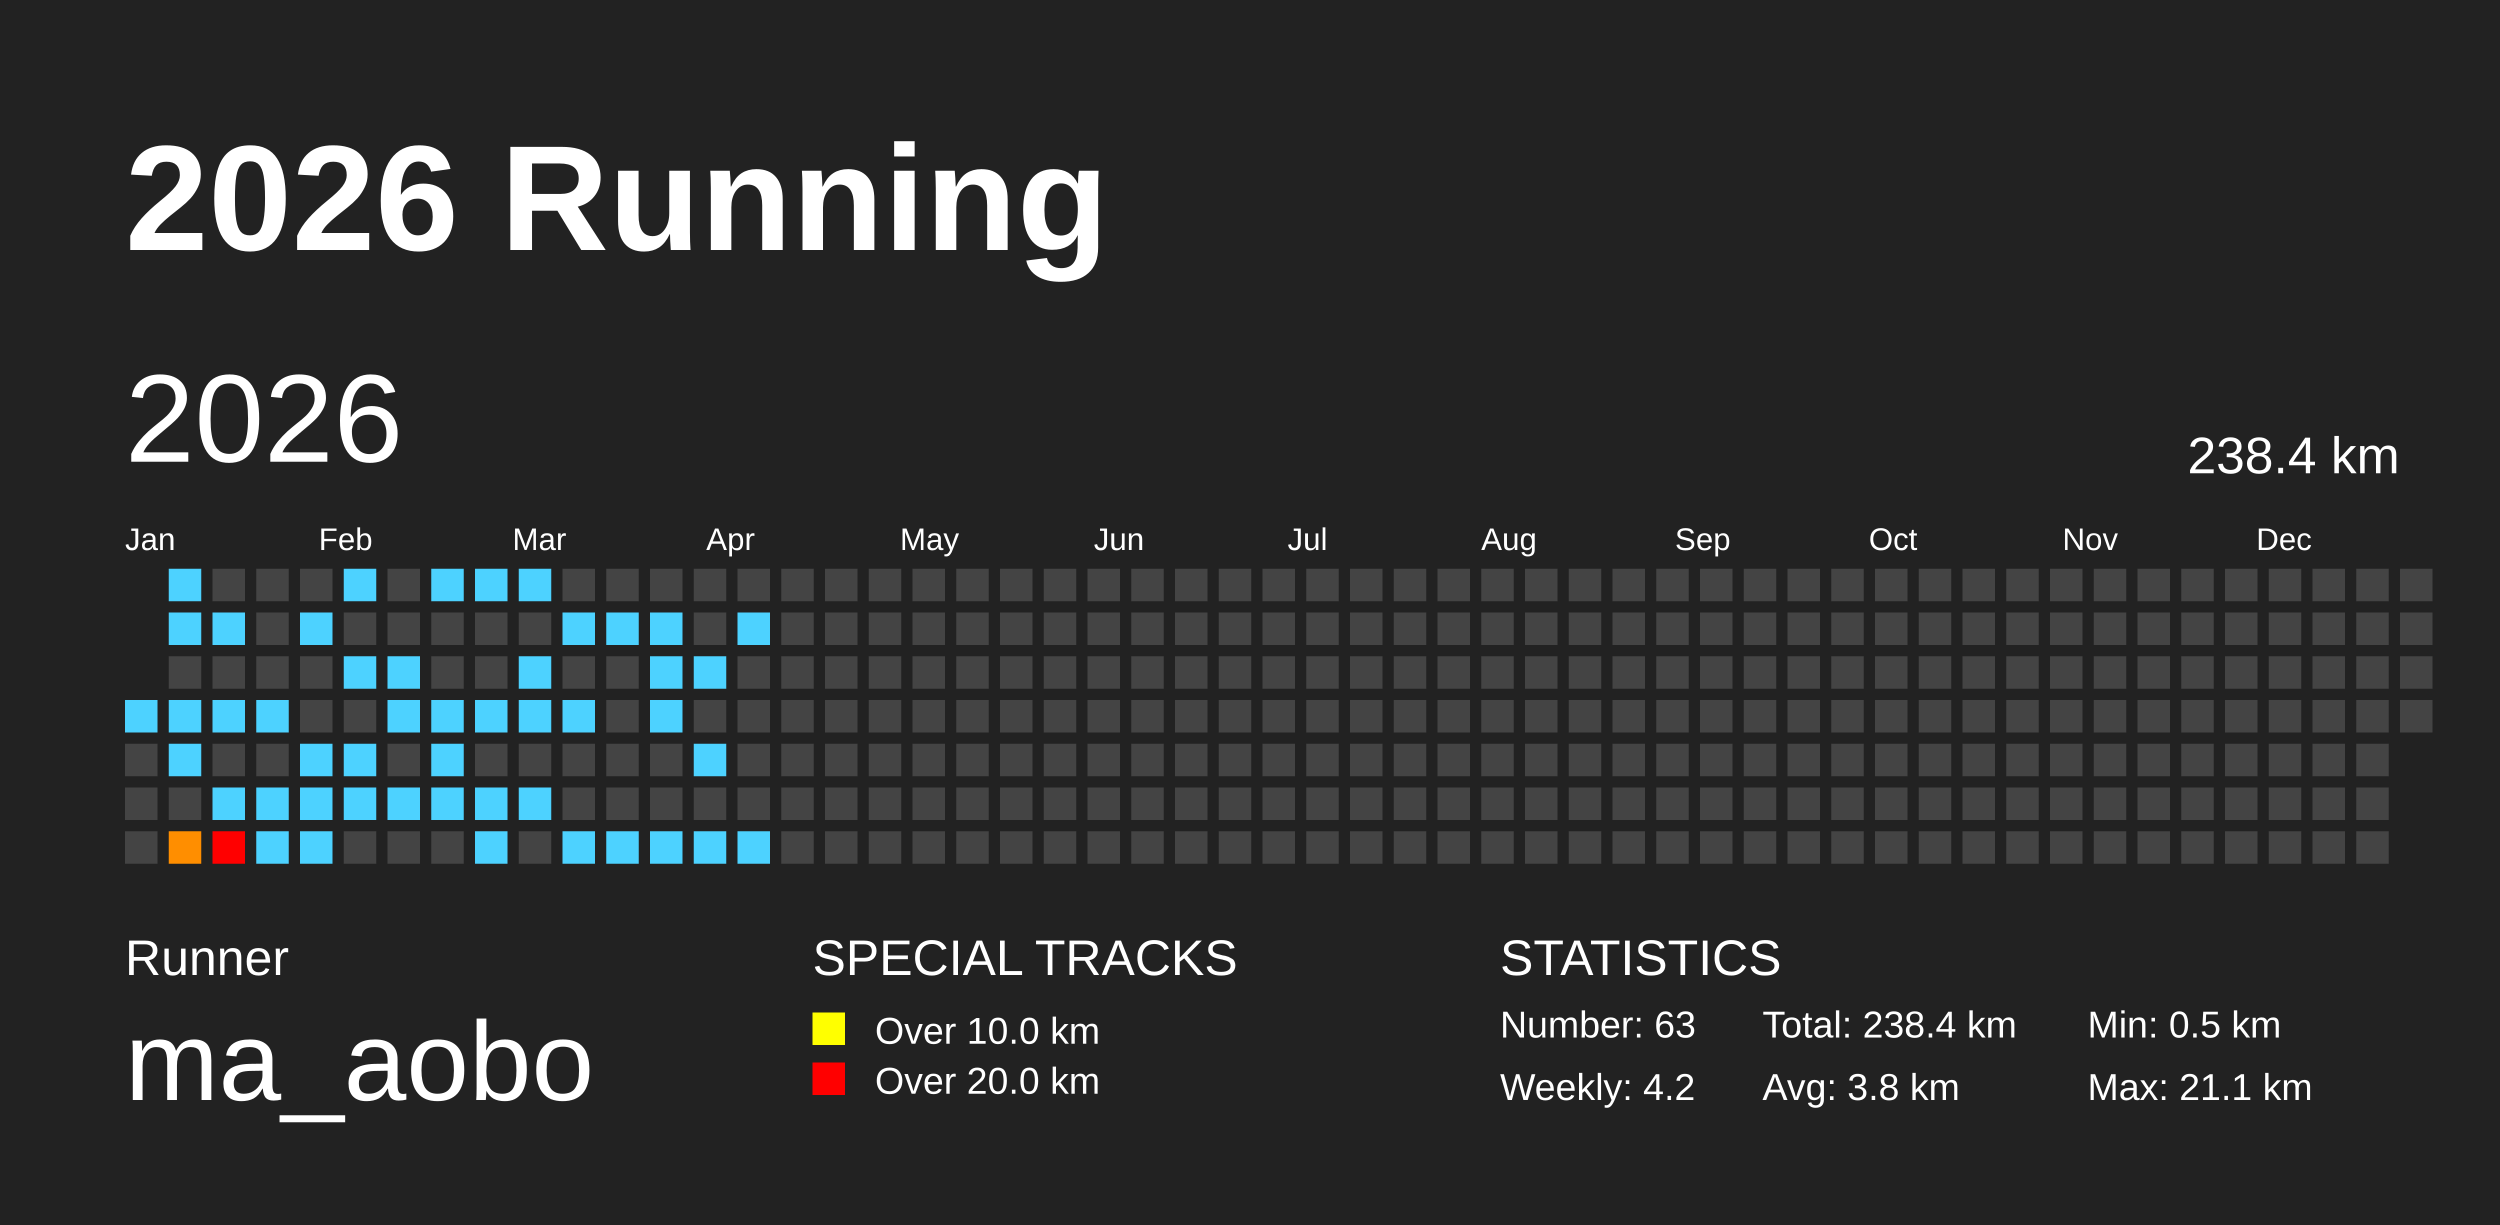
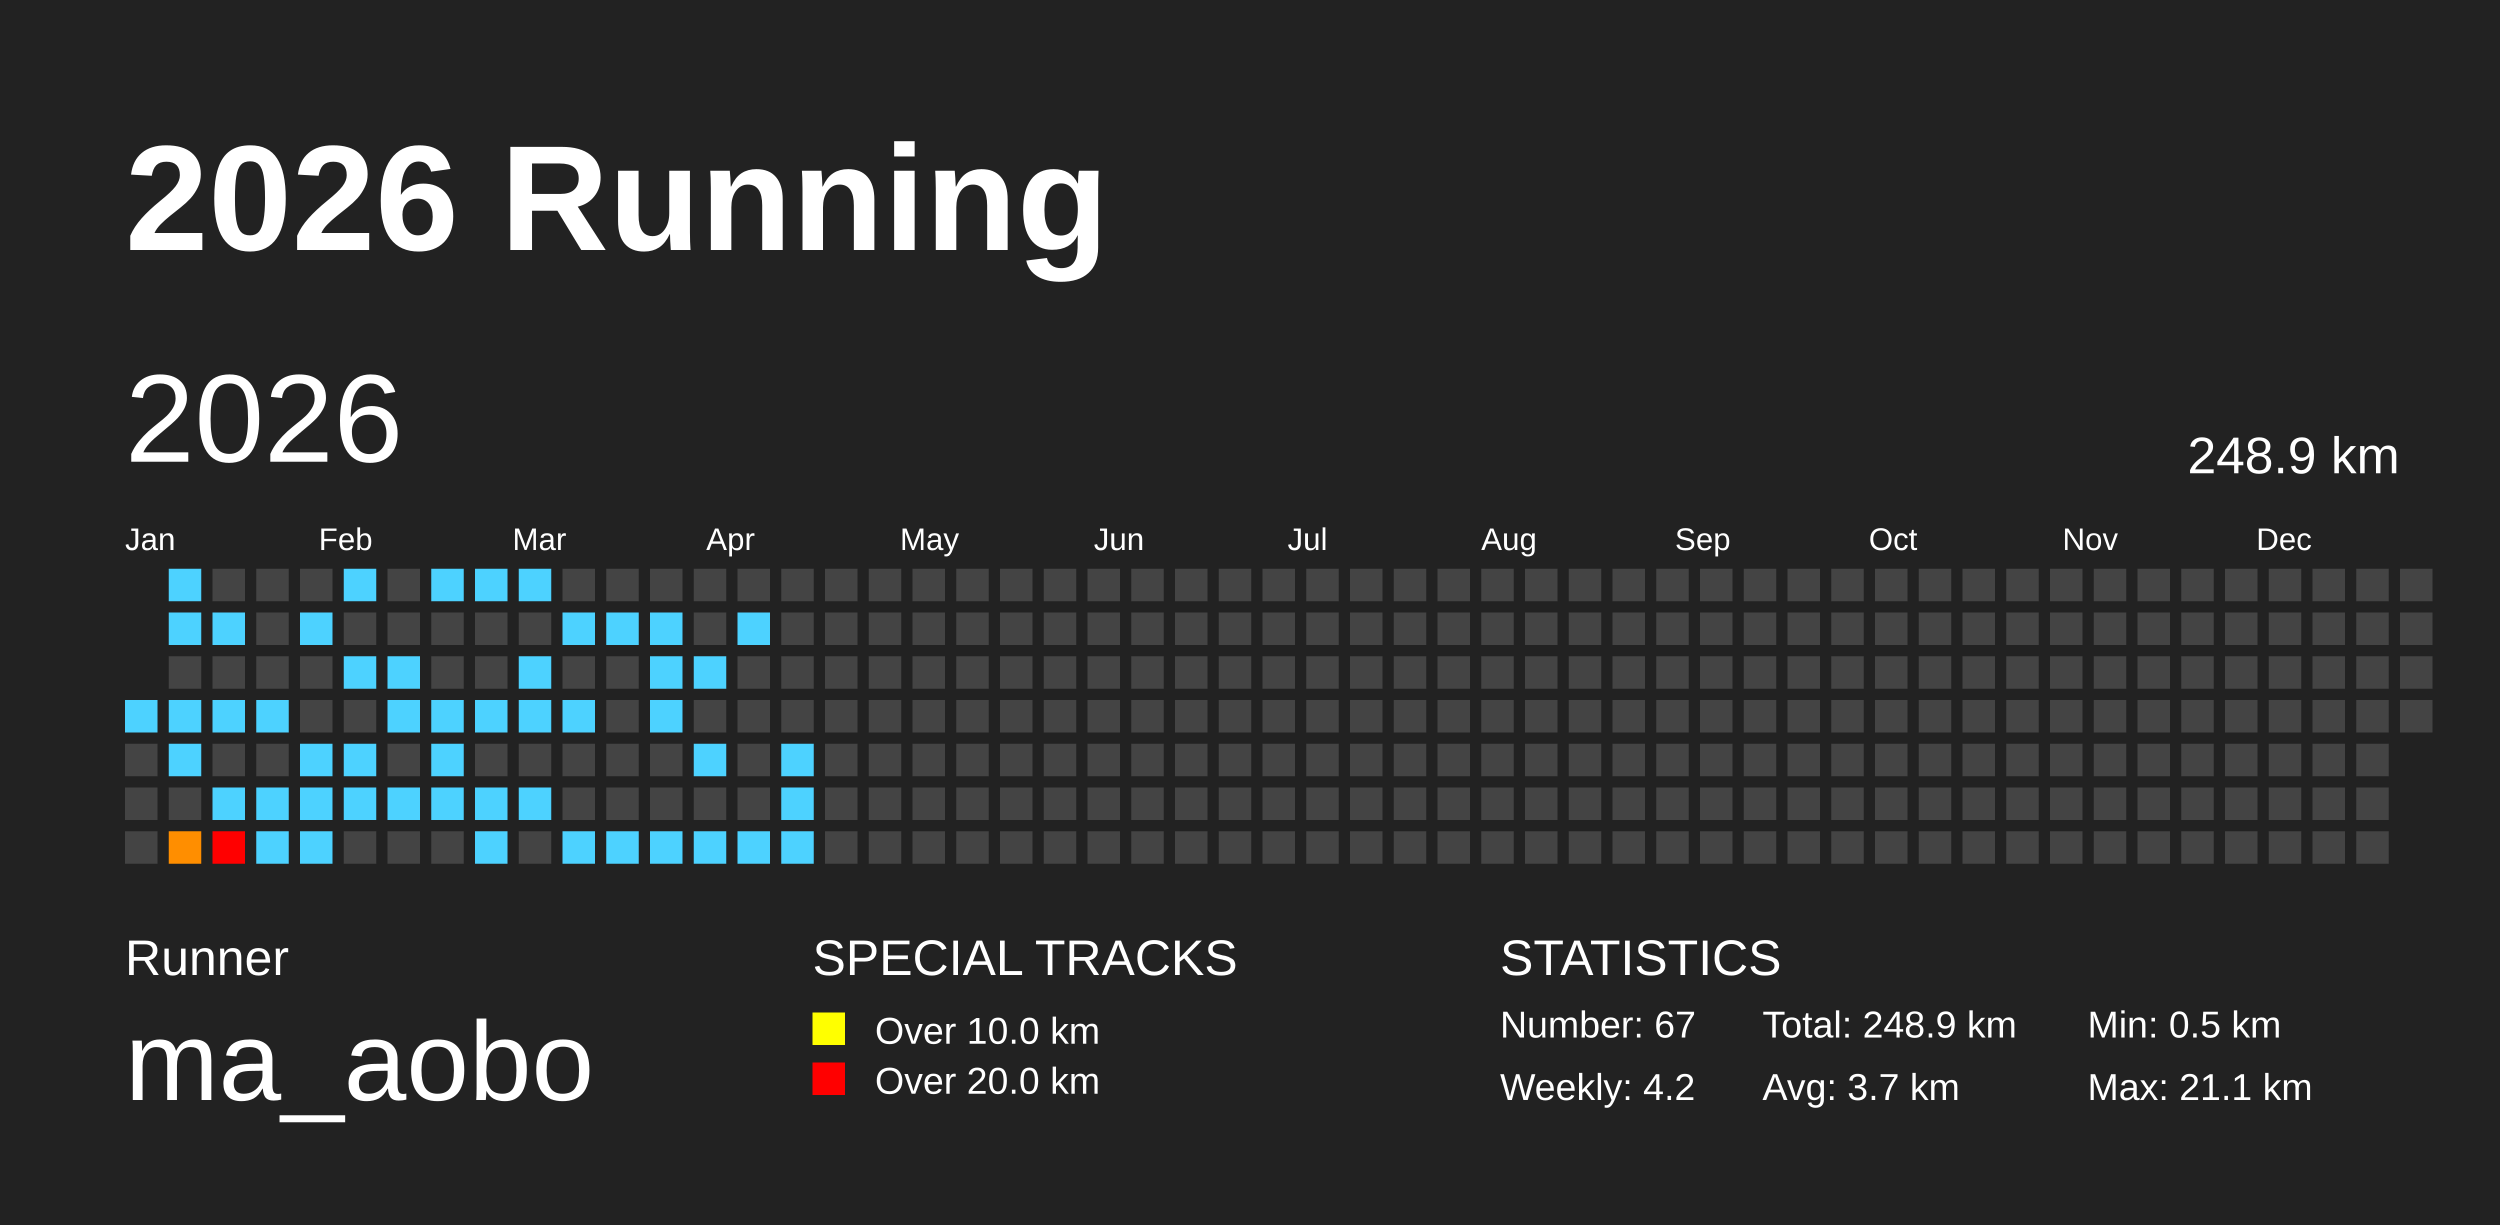
<svg xmlns="http://www.w3.org/2000/svg" baseProfile="full" height="98mm" version="1.1" viewBox="0,0,200,98" width="200mm">
  <defs />
  <rect fill="#222222" height="98" width="200" x="0" y="0" />
  <text fill="#FFFFFF" style="font-size:12px; font-family:Arial; font-weight:bold;" x="10" y="20">2026 Running</text>
  <text fill="#FFFFFF" style="font-size:4px; font-family:Arial" x="10" y="78">Runner</text>
  <text fill="#FFFFFF" style="font-size:9px; font-family:Arial" x="10" y="88">ma_aobo</text>
  <text fill="#FFFFFF" style="font-size:4px; font-family:Arial" x="65" y="78">SPECIAL TRACKS</text>
  <rect fill="yellow" height="2.6" width="2.6" x="65" y="81" />
  <text fill="#FFFFFF" style="font-size:3px; font-family:Arial" x="70" y="83.5">Over 10.0 km</text>
  <rect fill="red" height="2.6" width="2.6" x="65" y="85" />
  <text fill="#FFFFFF" style="font-size:3px; font-family:Arial" x="70" y="87.5">Over 20.0 km</text>
  <text fill="#FFFFFF" style="font-size:4px; font-family:Arial" x="120" y="78">STATISTICS</text>
-   <text fill="#FFFFFF" style="font-size:3px; font-family:Arial" x="120" y="83">Number: 63</text>
+   <text fill="#FFFFFF" style="font-size:3px; font-family:Arial" x="120" y="83">Number: 67</text>
  <text fill="#FFFFFF" style="font-size:3px; font-family:Arial" x="120" y="88">Weekly: 4.2</text>
-   <text fill="#FFFFFF" style="font-size:3px; font-family:Arial" x="141" y="83">Total: 238.4 km</text>
-   <text fill="#FFFFFF" style="font-size:3px; font-family:Arial" x="141" y="88">Avg: 3.8 km</text>
+   <text fill="#FFFFFF" style="font-size:3px; font-family:Arial" x="141" y="83">Total: 248.9 km</text>
+   <text fill="#FFFFFF" style="font-size:3px; font-family:Arial" x="141" y="88">Avg: 3.7 km</text>
  <text fill="#FFFFFF" style="font-size:3px; font-family:Arial" x="167" y="83">Min: 0.5 km</text>
  <text fill="#FFFFFF" style="font-size:3px; font-family:Arial" x="167" y="88">Max: 21.1 km</text>
  <text dominant-baseline="hanging" fill="#FFFFFF" style="font-size:10.0px; font-family:Arial;" x="10" y="30">2026</text>
-   <text dominant-baseline="hanging" fill="#FFFFFF" style="font-size:4.125px; font-family:Arial;" x="175" y="35">238.4 km</text>
+   <text dominant-baseline="hanging" fill="#FFFFFF" style="font-size:4.125px; font-family:Arial;" x="175" y="35">248.9 km</text>
  <text fill="#FFFFFF" style="font-size:2.5px; font-family:Arial" x="10.0" y="44">Jan</text>
  <text fill="#FFFFFF" style="font-size:2.5px; font-family:Arial" x="25.5" y="44">Feb</text>
  <text fill="#FFFFFF" style="font-size:2.5px; font-family:Arial" x="41.0" y="44">Mar</text>
  <text fill="#FFFFFF" style="font-size:2.5px; font-family:Arial" x="56.5" y="44">Apr</text>
  <text fill="#FFFFFF" style="font-size:2.5px; font-family:Arial" x="72.0" y="44">May</text>
  <text fill="#FFFFFF" style="font-size:2.5px; font-family:Arial" x="87.5" y="44">Jun</text>
  <text fill="#FFFFFF" style="font-size:2.5px; font-family:Arial" x="103.0" y="44">Jul</text>
  <text fill="#FFFFFF" style="font-size:2.5px; font-family:Arial" x="118.5" y="44">Aug</text>
  <text fill="#FFFFFF" style="font-size:2.5px; font-family:Arial" x="134.0" y="44">Sep</text>
  <text fill="#FFFFFF" style="font-size:2.5px; font-family:Arial" x="149.5" y="44">Oct</text>
  <text fill="#FFFFFF" style="font-size:2.5px; font-family:Arial" x="165.0" y="44">Nov</text>
  <text fill="#FFFFFF" style="font-size:2.5px; font-family:Arial" x="180.5" y="44">Dec</text>
  <rect fill="#4dd2ff" height="2.6" width="2.6" x="10.0" y="56.0" />
  <rect fill="#444444" height="2.6" width="2.6" x="10.0" y="59.5" />
  <rect fill="#444444" height="2.6" width="2.6" x="10.0" y="63.0" />
  <rect fill="#444444" height="2.6" width="2.6" x="10.0" y="66.5" />
  <rect fill="#4dd2ff" height="2.6" width="2.6" x="13.5" y="45.5" />
  <rect fill="#4dd2ff" height="2.6" width="2.6" x="13.5" y="49.0" />
  <rect fill="#444444" height="2.6" width="2.6" x="13.5" y="52.5" />
  <rect fill="#4dd2ff" height="2.6" width="2.6" x="13.5" y="56.0" />
  <rect fill="#4dd2ff" height="2.6" width="2.6" x="13.5" y="59.5" />
  <rect fill="#444444" height="2.6" width="2.6" x="13.5" y="63.0" />
  <rect fill="#ff8e00" height="2.6" width="2.6" x="13.5" y="66.5" />
  <rect fill="#444444" height="2.6" width="2.6" x="17.0" y="45.5" />
  <rect fill="#4dd2ff" height="2.6" width="2.6" x="17.0" y="49.0" />
  <rect fill="#444444" height="2.6" width="2.6" x="17.0" y="52.5" />
  <rect fill="#4dd2ff" height="2.6" width="2.6" x="17.0" y="56.0" />
  <rect fill="#444444" height="2.6" width="2.6" x="17.0" y="59.5" />
  <rect fill="#4dd2ff" height="2.6" width="2.6" x="17.0" y="63.0" />
  <rect fill="red" height="2.6" width="2.6" x="17.0" y="66.5" />
  <rect fill="#444444" height="2.6" width="2.6" x="20.5" y="45.5" />
  <rect fill="#444444" height="2.6" width="2.6" x="20.5" y="49.0" />
  <rect fill="#444444" height="2.6" width="2.6" x="20.5" y="52.5" />
  <rect fill="#4dd2ff" height="2.6" width="2.6" x="20.5" y="56.0" />
  <rect fill="#444444" height="2.6" width="2.6" x="20.5" y="59.5" />
  <rect fill="#4dd2ff" height="2.6" width="2.6" x="20.5" y="63.0" />
  <rect fill="#4dd2ff" height="2.6" width="2.6" x="20.5" y="66.5" />
  <rect fill="#444444" height="2.6" width="2.6" x="24.0" y="45.5" />
  <rect fill="#4dd2ff" height="2.6" width="2.6" x="24.0" y="49.0" />
  <rect fill="#444444" height="2.6" width="2.6" x="24.0" y="52.5" />
  <rect fill="#444444" height="2.6" width="2.6" x="24.0" y="56.0" />
  <rect fill="#4dd2ff" height="2.6" width="2.6" x="24.0" y="59.5" />
  <rect fill="#4dd2ff" height="2.6" width="2.6" x="24.0" y="63.0" />
  <rect fill="#4dd2ff" height="2.6" width="2.6" x="24.0" y="66.5" />
  <rect fill="#4dd2ff" height="2.6" width="2.6" x="27.5" y="45.5" />
  <rect fill="#444444" height="2.6" width="2.6" x="27.5" y="49.0" />
  <rect fill="#4dd2ff" height="2.6" width="2.6" x="27.5" y="52.5" />
  <rect fill="#444444" height="2.6" width="2.6" x="27.5" y="56.0" />
  <rect fill="#4dd2ff" height="2.6" width="2.6" x="27.5" y="59.5" />
  <rect fill="#4dd2ff" height="2.6" width="2.6" x="27.5" y="63.0" />
  <rect fill="#444444" height="2.6" width="2.6" x="27.5" y="66.5" />
  <rect fill="#444444" height="2.6" width="2.6" x="31.0" y="45.5" />
  <rect fill="#444444" height="2.6" width="2.6" x="31.0" y="49.0" />
  <rect fill="#4dd2ff" height="2.6" width="2.6" x="31.0" y="52.5" />
  <rect fill="#4dd2ff" height="2.6" width="2.6" x="31.0" y="56.0" />
  <rect fill="#444444" height="2.6" width="2.6" x="31.0" y="59.5" />
  <rect fill="#4dd2ff" height="2.6" width="2.6" x="31.0" y="63.0" />
  <rect fill="#444444" height="2.6" width="2.6" x="31.0" y="66.5" />
  <rect fill="#4dd2ff" height="2.6" width="2.6" x="34.5" y="45.5" />
  <rect fill="#444444" height="2.6" width="2.6" x="34.5" y="49.0" />
  <rect fill="#444444" height="2.6" width="2.6" x="34.5" y="52.5" />
  <rect fill="#4dd2ff" height="2.6" width="2.6" x="34.5" y="56.0" />
  <rect fill="#4dd2ff" height="2.6" width="2.6" x="34.5" y="59.5" />
  <rect fill="#4dd2ff" height="2.6" width="2.6" x="34.5" y="63.0" />
  <rect fill="#444444" height="2.6" width="2.6" x="34.5" y="66.5" />
  <rect fill="#4dd2ff" height="2.6" width="2.6" x="38.0" y="45.5" />
  <rect fill="#444444" height="2.6" width="2.6" x="38.0" y="49.0" />
  <rect fill="#444444" height="2.6" width="2.6" x="38.0" y="52.5" />
  <rect fill="#4dd2ff" height="2.6" width="2.6" x="38.0" y="56.0" />
  <rect fill="#444444" height="2.6" width="2.6" x="38.0" y="59.5" />
  <rect fill="#4dd2ff" height="2.6" width="2.6" x="38.0" y="63.0" />
  <rect fill="#4dd2ff" height="2.6" width="2.6" x="38.0" y="66.5" />
  <rect fill="#4dd2ff" height="2.6" width="2.6" x="41.5" y="45.5" />
  <rect fill="#444444" height="2.6" width="2.6" x="41.5" y="49.0" />
  <rect fill="#4dd2ff" height="2.6" width="2.6" x="41.5" y="52.5" />
  <rect fill="#4dd2ff" height="2.6" width="2.6" x="41.5" y="56.0" />
  <rect fill="#444444" height="2.6" width="2.6" x="41.5" y="59.5" />
  <rect fill="#4dd2ff" height="2.6" width="2.6" x="41.5" y="63.0" />
  <rect fill="#444444" height="2.6" width="2.6" x="41.5" y="66.5" />
  <rect fill="#444444" height="2.6" width="2.6" x="45.0" y="45.5" />
  <rect fill="#4dd2ff" height="2.6" width="2.6" x="45.0" y="49.0" />
  <rect fill="#444444" height="2.6" width="2.6" x="45.0" y="52.5" />
  <rect fill="#4dd2ff" height="2.6" width="2.6" x="45.0" y="56.0" />
  <rect fill="#444444" height="2.6" width="2.6" x="45.0" y="59.5" />
  <rect fill="#444444" height="2.6" width="2.6" x="45.0" y="63.0" />
  <rect fill="#4dd2ff" height="2.6" width="2.6" x="45.0" y="66.5" />
  <rect fill="#444444" height="2.6" width="2.6" x="48.5" y="45.5" />
  <rect fill="#4dd2ff" height="2.6" width="2.6" x="48.5" y="49.0" />
  <rect fill="#444444" height="2.6" width="2.6" x="48.5" y="52.5" />
  <rect fill="#444444" height="2.6" width="2.6" x="48.5" y="56.0" />
  <rect fill="#444444" height="2.6" width="2.6" x="48.5" y="59.5" />
  <rect fill="#444444" height="2.6" width="2.6" x="48.5" y="63.0" />
  <rect fill="#4dd2ff" height="2.6" width="2.6" x="48.5" y="66.5" />
  <rect fill="#444444" height="2.6" width="2.6" x="52.0" y="45.5" />
  <rect fill="#4dd2ff" height="2.6" width="2.6" x="52.0" y="49.0" />
  <rect fill="#4dd2ff" height="2.6" width="2.6" x="52.0" y="52.5" />
  <rect fill="#4dd2ff" height="2.6" width="2.6" x="52.0" y="56.0" />
  <rect fill="#444444" height="2.6" width="2.6" x="52.0" y="59.5" />
  <rect fill="#444444" height="2.6" width="2.6" x="52.0" y="63.0" />
  <rect fill="#4dd2ff" height="2.6" width="2.6" x="52.0" y="66.5" />
  <rect fill="#444444" height="2.6" width="2.6" x="55.5" y="45.5" />
  <rect fill="#444444" height="2.6" width="2.6" x="55.5" y="49.0" />
  <rect fill="#4dd2ff" height="2.6" width="2.6" x="55.5" y="52.5" />
  <rect fill="#444444" height="2.6" width="2.6" x="55.5" y="56.0" />
  <rect fill="#4dd2ff" height="2.6" width="2.6" x="55.5" y="59.5" />
  <rect fill="#444444" height="2.6" width="2.6" x="55.5" y="63.0" />
  <rect fill="#4dd2ff" height="2.6" width="2.6" x="55.5" y="66.5" />
  <rect fill="#444444" height="2.6" width="2.6" x="59.0" y="45.5" />
  <rect fill="#4dd2ff" height="2.6" width="2.6" x="59.0" y="49.0" />
  <rect fill="#444444" height="2.6" width="2.6" x="59.0" y="52.5" />
  <rect fill="#444444" height="2.6" width="2.6" x="59.0" y="56.0" />
  <rect fill="#444444" height="2.6" width="2.6" x="59.0" y="59.5" />
  <rect fill="#444444" height="2.6" width="2.6" x="59.0" y="63.0" />
  <rect fill="#4dd2ff" height="2.6" width="2.6" x="59.0" y="66.5" />
  <rect fill="#444444" height="2.6" width="2.6" x="62.5" y="45.5" />
  <rect fill="#444444" height="2.6" width="2.6" x="62.5" y="49.0" />
  <rect fill="#444444" height="2.6" width="2.6" x="62.5" y="52.5" />
  <rect fill="#444444" height="2.6" width="2.6" x="62.5" y="56.0" />
-   <rect fill="#444444" height="2.6" width="2.6" x="62.5" y="59.5" />
-   <rect fill="#444444" height="2.6" width="2.6" x="62.5" y="63.0" />
-   <rect fill="#444444" height="2.6" width="2.6" x="62.5" y="66.5" />
+   <rect fill="#4dd2ff" height="2.6" width="2.6" x="62.5" y="59.5" />
+   <rect fill="#4dd2ff" height="2.6" width="2.6" x="62.5" y="63.0" />
+   <rect fill="#4dd2ff" height="2.6" width="2.6" x="62.5" y="66.5" />
  <rect fill="#444444" height="2.6" width="2.6" x="66.0" y="45.5" />
  <rect fill="#444444" height="2.6" width="2.6" x="66.0" y="49.0" />
  <rect fill="#444444" height="2.6" width="2.6" x="66.0" y="52.5" />
  <rect fill="#444444" height="2.6" width="2.6" x="66.0" y="56.0" />
  <rect fill="#444444" height="2.6" width="2.6" x="66.0" y="59.5" />
  <rect fill="#444444" height="2.6" width="2.6" x="66.0" y="63.0" />
  <rect fill="#444444" height="2.6" width="2.6" x="66.0" y="66.5" />
  <rect fill="#444444" height="2.6" width="2.6" x="69.5" y="45.5" />
  <rect fill="#444444" height="2.6" width="2.6" x="69.5" y="49.0" />
  <rect fill="#444444" height="2.6" width="2.6" x="69.5" y="52.5" />
  <rect fill="#444444" height="2.6" width="2.6" x="69.5" y="56.0" />
  <rect fill="#444444" height="2.6" width="2.6" x="69.5" y="59.5" />
  <rect fill="#444444" height="2.6" width="2.6" x="69.5" y="63.0" />
  <rect fill="#444444" height="2.6" width="2.6" x="69.5" y="66.5" />
  <rect fill="#444444" height="2.6" width="2.6" x="73.0" y="45.5" />
  <rect fill="#444444" height="2.6" width="2.6" x="73.0" y="49.0" />
  <rect fill="#444444" height="2.6" width="2.6" x="73.0" y="52.5" />
  <rect fill="#444444" height="2.6" width="2.6" x="73.0" y="56.0" />
  <rect fill="#444444" height="2.6" width="2.6" x="73.0" y="59.5" />
  <rect fill="#444444" height="2.6" width="2.6" x="73.0" y="63.0" />
  <rect fill="#444444" height="2.6" width="2.6" x="73.0" y="66.5" />
  <rect fill="#444444" height="2.6" width="2.6" x="76.5" y="45.5" />
  <rect fill="#444444" height="2.6" width="2.6" x="76.5" y="49.0" />
  <rect fill="#444444" height="2.6" width="2.6" x="76.5" y="52.5" />
  <rect fill="#444444" height="2.6" width="2.6" x="76.5" y="56.0" />
  <rect fill="#444444" height="2.6" width="2.6" x="76.5" y="59.5" />
  <rect fill="#444444" height="2.6" width="2.6" x="76.5" y="63.0" />
  <rect fill="#444444" height="2.6" width="2.6" x="76.5" y="66.5" />
  <rect fill="#444444" height="2.6" width="2.6" x="80.0" y="45.5" />
  <rect fill="#444444" height="2.6" width="2.6" x="80.0" y="49.0" />
  <rect fill="#444444" height="2.6" width="2.6" x="80.0" y="52.5" />
  <rect fill="#444444" height="2.6" width="2.6" x="80.0" y="56.0" />
  <rect fill="#444444" height="2.6" width="2.6" x="80.0" y="59.5" />
  <rect fill="#444444" height="2.6" width="2.6" x="80.0" y="63.0" />
  <rect fill="#444444" height="2.6" width="2.6" x="80.0" y="66.5" />
  <rect fill="#444444" height="2.6" width="2.6" x="83.5" y="45.5" />
  <rect fill="#444444" height="2.6" width="2.6" x="83.5" y="49.0" />
  <rect fill="#444444" height="2.6" width="2.6" x="83.5" y="52.5" />
  <rect fill="#444444" height="2.6" width="2.6" x="83.5" y="56.0" />
  <rect fill="#444444" height="2.6" width="2.6" x="83.5" y="59.5" />
  <rect fill="#444444" height="2.6" width="2.6" x="83.5" y="63.0" />
  <rect fill="#444444" height="2.6" width="2.6" x="83.5" y="66.5" />
  <rect fill="#444444" height="2.6" width="2.6" x="87.0" y="45.5" />
  <rect fill="#444444" height="2.6" width="2.6" x="87.0" y="49.0" />
  <rect fill="#444444" height="2.6" width="2.6" x="87.0" y="52.5" />
  <rect fill="#444444" height="2.6" width="2.6" x="87.0" y="56.0" />
  <rect fill="#444444" height="2.6" width="2.6" x="87.0" y="59.5" />
  <rect fill="#444444" height="2.6" width="2.6" x="87.0" y="63.0" />
  <rect fill="#444444" height="2.6" width="2.6" x="87.0" y="66.5" />
  <rect fill="#444444" height="2.6" width="2.6" x="90.5" y="45.5" />
  <rect fill="#444444" height="2.6" width="2.6" x="90.5" y="49.0" />
  <rect fill="#444444" height="2.6" width="2.6" x="90.5" y="52.5" />
  <rect fill="#444444" height="2.6" width="2.6" x="90.5" y="56.0" />
  <rect fill="#444444" height="2.6" width="2.6" x="90.5" y="59.5" />
  <rect fill="#444444" height="2.6" width="2.6" x="90.5" y="63.0" />
  <rect fill="#444444" height="2.6" width="2.6" x="90.5" y="66.5" />
  <rect fill="#444444" height="2.6" width="2.6" x="94.0" y="45.5" />
  <rect fill="#444444" height="2.6" width="2.6" x="94.0" y="49.0" />
  <rect fill="#444444" height="2.6" width="2.6" x="94.0" y="52.5" />
  <rect fill="#444444" height="2.6" width="2.6" x="94.0" y="56.0" />
  <rect fill="#444444" height="2.6" width="2.6" x="94.0" y="59.5" />
  <rect fill="#444444" height="2.6" width="2.6" x="94.0" y="63.0" />
  <rect fill="#444444" height="2.6" width="2.6" x="94.0" y="66.5" />
  <rect fill="#444444" height="2.6" width="2.6" x="97.5" y="45.5" />
  <rect fill="#444444" height="2.6" width="2.6" x="97.5" y="49.0" />
  <rect fill="#444444" height="2.6" width="2.6" x="97.5" y="52.5" />
  <rect fill="#444444" height="2.6" width="2.6" x="97.5" y="56.0" />
  <rect fill="#444444" height="2.6" width="2.6" x="97.5" y="59.5" />
  <rect fill="#444444" height="2.6" width="2.6" x="97.5" y="63.0" />
  <rect fill="#444444" height="2.6" width="2.6" x="97.5" y="66.5" />
  <rect fill="#444444" height="2.6" width="2.6" x="101.0" y="45.5" />
  <rect fill="#444444" height="2.6" width="2.6" x="101.0" y="49.0" />
  <rect fill="#444444" height="2.6" width="2.6" x="101.0" y="52.5" />
  <rect fill="#444444" height="2.6" width="2.6" x="101.0" y="56.0" />
  <rect fill="#444444" height="2.6" width="2.6" x="101.0" y="59.5" />
  <rect fill="#444444" height="2.6" width="2.6" x="101.0" y="63.0" />
  <rect fill="#444444" height="2.6" width="2.6" x="101.0" y="66.5" />
  <rect fill="#444444" height="2.6" width="2.6" x="104.5" y="45.5" />
  <rect fill="#444444" height="2.6" width="2.6" x="104.5" y="49.0" />
  <rect fill="#444444" height="2.6" width="2.6" x="104.5" y="52.5" />
  <rect fill="#444444" height="2.6" width="2.6" x="104.5" y="56.0" />
  <rect fill="#444444" height="2.6" width="2.6" x="104.5" y="59.5" />
  <rect fill="#444444" height="2.6" width="2.6" x="104.5" y="63.0" />
  <rect fill="#444444" height="2.6" width="2.6" x="104.5" y="66.5" />
  <rect fill="#444444" height="2.6" width="2.6" x="108.0" y="45.5" />
  <rect fill="#444444" height="2.6" width="2.6" x="108.0" y="49.0" />
  <rect fill="#444444" height="2.6" width="2.6" x="108.0" y="52.5" />
  <rect fill="#444444" height="2.6" width="2.6" x="108.0" y="56.0" />
  <rect fill="#444444" height="2.6" width="2.6" x="108.0" y="59.5" />
  <rect fill="#444444" height="2.6" width="2.6" x="108.0" y="63.0" />
  <rect fill="#444444" height="2.6" width="2.6" x="108.0" y="66.5" />
  <rect fill="#444444" height="2.6" width="2.6" x="111.5" y="45.5" />
  <rect fill="#444444" height="2.6" width="2.6" x="111.5" y="49.0" />
  <rect fill="#444444" height="2.6" width="2.6" x="111.5" y="52.5" />
  <rect fill="#444444" height="2.6" width="2.6" x="111.5" y="56.0" />
  <rect fill="#444444" height="2.6" width="2.6" x="111.5" y="59.5" />
  <rect fill="#444444" height="2.6" width="2.6" x="111.5" y="63.0" />
  <rect fill="#444444" height="2.6" width="2.6" x="111.5" y="66.5" />
  <rect fill="#444444" height="2.6" width="2.6" x="115.0" y="45.5" />
  <rect fill="#444444" height="2.6" width="2.6" x="115.0" y="49.0" />
  <rect fill="#444444" height="2.6" width="2.6" x="115.0" y="52.5" />
  <rect fill="#444444" height="2.6" width="2.6" x="115.0" y="56.0" />
  <rect fill="#444444" height="2.6" width="2.6" x="115.0" y="59.5" />
  <rect fill="#444444" height="2.6" width="2.6" x="115.0" y="63.0" />
  <rect fill="#444444" height="2.6" width="2.6" x="115.0" y="66.5" />
  <rect fill="#444444" height="2.6" width="2.6" x="118.5" y="45.5" />
  <rect fill="#444444" height="2.6" width="2.6" x="118.5" y="49.0" />
  <rect fill="#444444" height="2.6" width="2.6" x="118.5" y="52.5" />
  <rect fill="#444444" height="2.6" width="2.6" x="118.5" y="56.0" />
  <rect fill="#444444" height="2.6" width="2.6" x="118.5" y="59.5" />
  <rect fill="#444444" height="2.6" width="2.6" x="118.5" y="63.0" />
  <rect fill="#444444" height="2.6" width="2.6" x="118.5" y="66.5" />
  <rect fill="#444444" height="2.6" width="2.6" x="122.0" y="45.5" />
  <rect fill="#444444" height="2.6" width="2.6" x="122.0" y="49.0" />
  <rect fill="#444444" height="2.6" width="2.6" x="122.0" y="52.5" />
  <rect fill="#444444" height="2.6" width="2.6" x="122.0" y="56.0" />
  <rect fill="#444444" height="2.6" width="2.6" x="122.0" y="59.5" />
  <rect fill="#444444" height="2.6" width="2.6" x="122.0" y="63.0" />
  <rect fill="#444444" height="2.6" width="2.6" x="122.0" y="66.5" />
  <rect fill="#444444" height="2.6" width="2.6" x="125.5" y="45.5" />
  <rect fill="#444444" height="2.6" width="2.6" x="125.5" y="49.0" />
  <rect fill="#444444" height="2.6" width="2.6" x="125.5" y="52.5" />
  <rect fill="#444444" height="2.6" width="2.6" x="125.5" y="56.0" />
  <rect fill="#444444" height="2.6" width="2.6" x="125.5" y="59.5" />
  <rect fill="#444444" height="2.6" width="2.6" x="125.5" y="63.0" />
  <rect fill="#444444" height="2.6" width="2.6" x="125.5" y="66.5" />
  <rect fill="#444444" height="2.6" width="2.6" x="129.0" y="45.5" />
  <rect fill="#444444" height="2.6" width="2.6" x="129.0" y="49.0" />
  <rect fill="#444444" height="2.6" width="2.6" x="129.0" y="52.5" />
  <rect fill="#444444" height="2.6" width="2.6" x="129.0" y="56.0" />
  <rect fill="#444444" height="2.6" width="2.6" x="129.0" y="59.5" />
  <rect fill="#444444" height="2.6" width="2.6" x="129.0" y="63.0" />
  <rect fill="#444444" height="2.6" width="2.6" x="129.0" y="66.5" />
  <rect fill="#444444" height="2.6" width="2.6" x="132.5" y="45.5" />
  <rect fill="#444444" height="2.6" width="2.6" x="132.5" y="49.0" />
  <rect fill="#444444" height="2.6" width="2.6" x="132.5" y="52.5" />
  <rect fill="#444444" height="2.6" width="2.6" x="132.5" y="56.0" />
  <rect fill="#444444" height="2.6" width="2.6" x="132.5" y="59.5" />
  <rect fill="#444444" height="2.6" width="2.6" x="132.5" y="63.0" />
  <rect fill="#444444" height="2.6" width="2.6" x="132.5" y="66.5" />
  <rect fill="#444444" height="2.6" width="2.6" x="136.0" y="45.5" />
  <rect fill="#444444" height="2.6" width="2.6" x="136.0" y="49.0" />
  <rect fill="#444444" height="2.6" width="2.6" x="136.0" y="52.5" />
  <rect fill="#444444" height="2.6" width="2.6" x="136.0" y="56.0" />
  <rect fill="#444444" height="2.6" width="2.6" x="136.0" y="59.5" />
  <rect fill="#444444" height="2.6" width="2.6" x="136.0" y="63.0" />
  <rect fill="#444444" height="2.6" width="2.6" x="136.0" y="66.5" />
  <rect fill="#444444" height="2.6" width="2.6" x="139.5" y="45.5" />
  <rect fill="#444444" height="2.6" width="2.6" x="139.5" y="49.0" />
  <rect fill="#444444" height="2.6" width="2.6" x="139.5" y="52.5" />
  <rect fill="#444444" height="2.6" width="2.6" x="139.5" y="56.0" />
  <rect fill="#444444" height="2.6" width="2.6" x="139.5" y="59.5" />
  <rect fill="#444444" height="2.6" width="2.6" x="139.5" y="63.0" />
  <rect fill="#444444" height="2.6" width="2.6" x="139.5" y="66.5" />
  <rect fill="#444444" height="2.6" width="2.6" x="143.0" y="45.5" />
  <rect fill="#444444" height="2.6" width="2.6" x="143.0" y="49.0" />
  <rect fill="#444444" height="2.6" width="2.6" x="143.0" y="52.5" />
  <rect fill="#444444" height="2.6" width="2.6" x="143.0" y="56.0" />
  <rect fill="#444444" height="2.6" width="2.6" x="143.0" y="59.5" />
  <rect fill="#444444" height="2.6" width="2.6" x="143.0" y="63.0" />
  <rect fill="#444444" height="2.6" width="2.6" x="143.0" y="66.5" />
  <rect fill="#444444" height="2.6" width="2.6" x="146.5" y="45.5" />
  <rect fill="#444444" height="2.6" width="2.6" x="146.5" y="49.0" />
  <rect fill="#444444" height="2.6" width="2.6" x="146.5" y="52.5" />
  <rect fill="#444444" height="2.6" width="2.6" x="146.5" y="56.0" />
  <rect fill="#444444" height="2.6" width="2.6" x="146.5" y="59.5" />
  <rect fill="#444444" height="2.6" width="2.6" x="146.5" y="63.0" />
  <rect fill="#444444" height="2.6" width="2.6" x="146.5" y="66.5" />
  <rect fill="#444444" height="2.6" width="2.6" x="150.0" y="45.5" />
  <rect fill="#444444" height="2.6" width="2.6" x="150.0" y="49.0" />
  <rect fill="#444444" height="2.6" width="2.6" x="150.0" y="52.5" />
  <rect fill="#444444" height="2.6" width="2.6" x="150.0" y="56.0" />
  <rect fill="#444444" height="2.6" width="2.6" x="150.0" y="59.5" />
  <rect fill="#444444" height="2.6" width="2.6" x="150.0" y="63.0" />
  <rect fill="#444444" height="2.6" width="2.6" x="150.0" y="66.5" />
  <rect fill="#444444" height="2.6" width="2.6" x="153.5" y="45.5" />
  <rect fill="#444444" height="2.6" width="2.6" x="153.5" y="49.0" />
  <rect fill="#444444" height="2.6" width="2.6" x="153.5" y="52.5" />
  <rect fill="#444444" height="2.6" width="2.6" x="153.5" y="56.0" />
  <rect fill="#444444" height="2.6" width="2.6" x="153.5" y="59.5" />
  <rect fill="#444444" height="2.6" width="2.6" x="153.5" y="63.0" />
  <rect fill="#444444" height="2.6" width="2.6" x="153.5" y="66.5" />
  <rect fill="#444444" height="2.6" width="2.6" x="157.0" y="45.5" />
  <rect fill="#444444" height="2.6" width="2.6" x="157.0" y="49.0" />
  <rect fill="#444444" height="2.6" width="2.6" x="157.0" y="52.5" />
  <rect fill="#444444" height="2.6" width="2.6" x="157.0" y="56.0" />
  <rect fill="#444444" height="2.6" width="2.6" x="157.0" y="59.5" />
  <rect fill="#444444" height="2.6" width="2.6" x="157.0" y="63.0" />
  <rect fill="#444444" height="2.6" width="2.6" x="157.0" y="66.5" />
  <rect fill="#444444" height="2.6" width="2.6" x="160.5" y="45.5" />
  <rect fill="#444444" height="2.6" width="2.6" x="160.5" y="49.0" />
  <rect fill="#444444" height="2.6" width="2.6" x="160.5" y="52.5" />
  <rect fill="#444444" height="2.6" width="2.6" x="160.5" y="56.0" />
  <rect fill="#444444" height="2.6" width="2.6" x="160.5" y="59.5" />
  <rect fill="#444444" height="2.6" width="2.6" x="160.5" y="63.0" />
  <rect fill="#444444" height="2.6" width="2.6" x="160.5" y="66.5" />
  <rect fill="#444444" height="2.6" width="2.6" x="164.0" y="45.5" />
  <rect fill="#444444" height="2.6" width="2.6" x="164.0" y="49.0" />
  <rect fill="#444444" height="2.6" width="2.6" x="164.0" y="52.5" />
  <rect fill="#444444" height="2.6" width="2.6" x="164.0" y="56.0" />
  <rect fill="#444444" height="2.6" width="2.6" x="164.0" y="59.5" />
  <rect fill="#444444" height="2.6" width="2.6" x="164.0" y="63.0" />
  <rect fill="#444444" height="2.6" width="2.6" x="164.0" y="66.5" />
  <rect fill="#444444" height="2.6" width="2.6" x="167.5" y="45.5" />
  <rect fill="#444444" height="2.6" width="2.6" x="167.5" y="49.0" />
  <rect fill="#444444" height="2.6" width="2.6" x="167.5" y="52.5" />
  <rect fill="#444444" height="2.6" width="2.6" x="167.5" y="56.0" />
  <rect fill="#444444" height="2.6" width="2.6" x="167.5" y="59.5" />
  <rect fill="#444444" height="2.6" width="2.6" x="167.5" y="63.0" />
  <rect fill="#444444" height="2.6" width="2.6" x="167.5" y="66.5" />
  <rect fill="#444444" height="2.6" width="2.6" x="171.0" y="45.5" />
  <rect fill="#444444" height="2.6" width="2.6" x="171.0" y="49.0" />
  <rect fill="#444444" height="2.6" width="2.6" x="171.0" y="52.5" />
  <rect fill="#444444" height="2.6" width="2.6" x="171.0" y="56.0" />
  <rect fill="#444444" height="2.6" width="2.6" x="171.0" y="59.5" />
  <rect fill="#444444" height="2.6" width="2.6" x="171.0" y="63.0" />
  <rect fill="#444444" height="2.6" width="2.6" x="171.0" y="66.5" />
  <rect fill="#444444" height="2.6" width="2.6" x="174.5" y="45.5" />
  <rect fill="#444444" height="2.6" width="2.6" x="174.5" y="49.0" />
  <rect fill="#444444" height="2.6" width="2.6" x="174.5" y="52.5" />
  <rect fill="#444444" height="2.6" width="2.6" x="174.5" y="56.0" />
  <rect fill="#444444" height="2.6" width="2.6" x="174.5" y="59.5" />
  <rect fill="#444444" height="2.6" width="2.6" x="174.5" y="63.0" />
  <rect fill="#444444" height="2.6" width="2.6" x="174.5" y="66.5" />
  <rect fill="#444444" height="2.6" width="2.6" x="178.0" y="45.5" />
  <rect fill="#444444" height="2.6" width="2.6" x="178.0" y="49.0" />
  <rect fill="#444444" height="2.6" width="2.6" x="178.0" y="52.5" />
  <rect fill="#444444" height="2.6" width="2.6" x="178.0" y="56.0" />
  <rect fill="#444444" height="2.6" width="2.6" x="178.0" y="59.5" />
  <rect fill="#444444" height="2.6" width="2.6" x="178.0" y="63.0" />
  <rect fill="#444444" height="2.6" width="2.6" x="178.0" y="66.5" />
  <rect fill="#444444" height="2.6" width="2.6" x="181.5" y="45.5" />
  <rect fill="#444444" height="2.6" width="2.6" x="181.5" y="49.0" />
  <rect fill="#444444" height="2.6" width="2.6" x="181.5" y="52.5" />
  <rect fill="#444444" height="2.6" width="2.6" x="181.5" y="56.0" />
  <rect fill="#444444" height="2.6" width="2.6" x="181.5" y="59.5" />
  <rect fill="#444444" height="2.6" width="2.6" x="181.5" y="63.0" />
  <rect fill="#444444" height="2.6" width="2.6" x="181.5" y="66.5" />
  <rect fill="#444444" height="2.6" width="2.6" x="185.0" y="45.5" />
  <rect fill="#444444" height="2.6" width="2.6" x="185.0" y="49.0" />
  <rect fill="#444444" height="2.6" width="2.6" x="185.0" y="52.5" />
  <rect fill="#444444" height="2.6" width="2.6" x="185.0" y="56.0" />
  <rect fill="#444444" height="2.6" width="2.6" x="185.0" y="59.5" />
  <rect fill="#444444" height="2.6" width="2.6" x="185.0" y="63.0" />
  <rect fill="#444444" height="2.6" width="2.6" x="185.0" y="66.5" />
  <rect fill="#444444" height="2.6" width="2.6" x="188.5" y="45.5" />
  <rect fill="#444444" height="2.6" width="2.6" x="188.5" y="49.0" />
  <rect fill="#444444" height="2.6" width="2.6" x="188.5" y="52.5" />
  <rect fill="#444444" height="2.6" width="2.6" x="188.5" y="56.0" />
  <rect fill="#444444" height="2.6" width="2.6" x="188.5" y="59.5" />
  <rect fill="#444444" height="2.6" width="2.6" x="188.5" y="63.0" />
  <rect fill="#444444" height="2.6" width="2.6" x="188.5" y="66.5" />
  <rect fill="#444444" height="2.6" width="2.6" x="192.0" y="45.5" />
  <rect fill="#444444" height="2.6" width="2.6" x="192.0" y="49.0" />
  <rect fill="#444444" height="2.6" width="2.6" x="192.0" y="52.5" />
  <rect fill="#444444" height="2.6" width="2.6" x="192.0" y="56.0" />
</svg>
